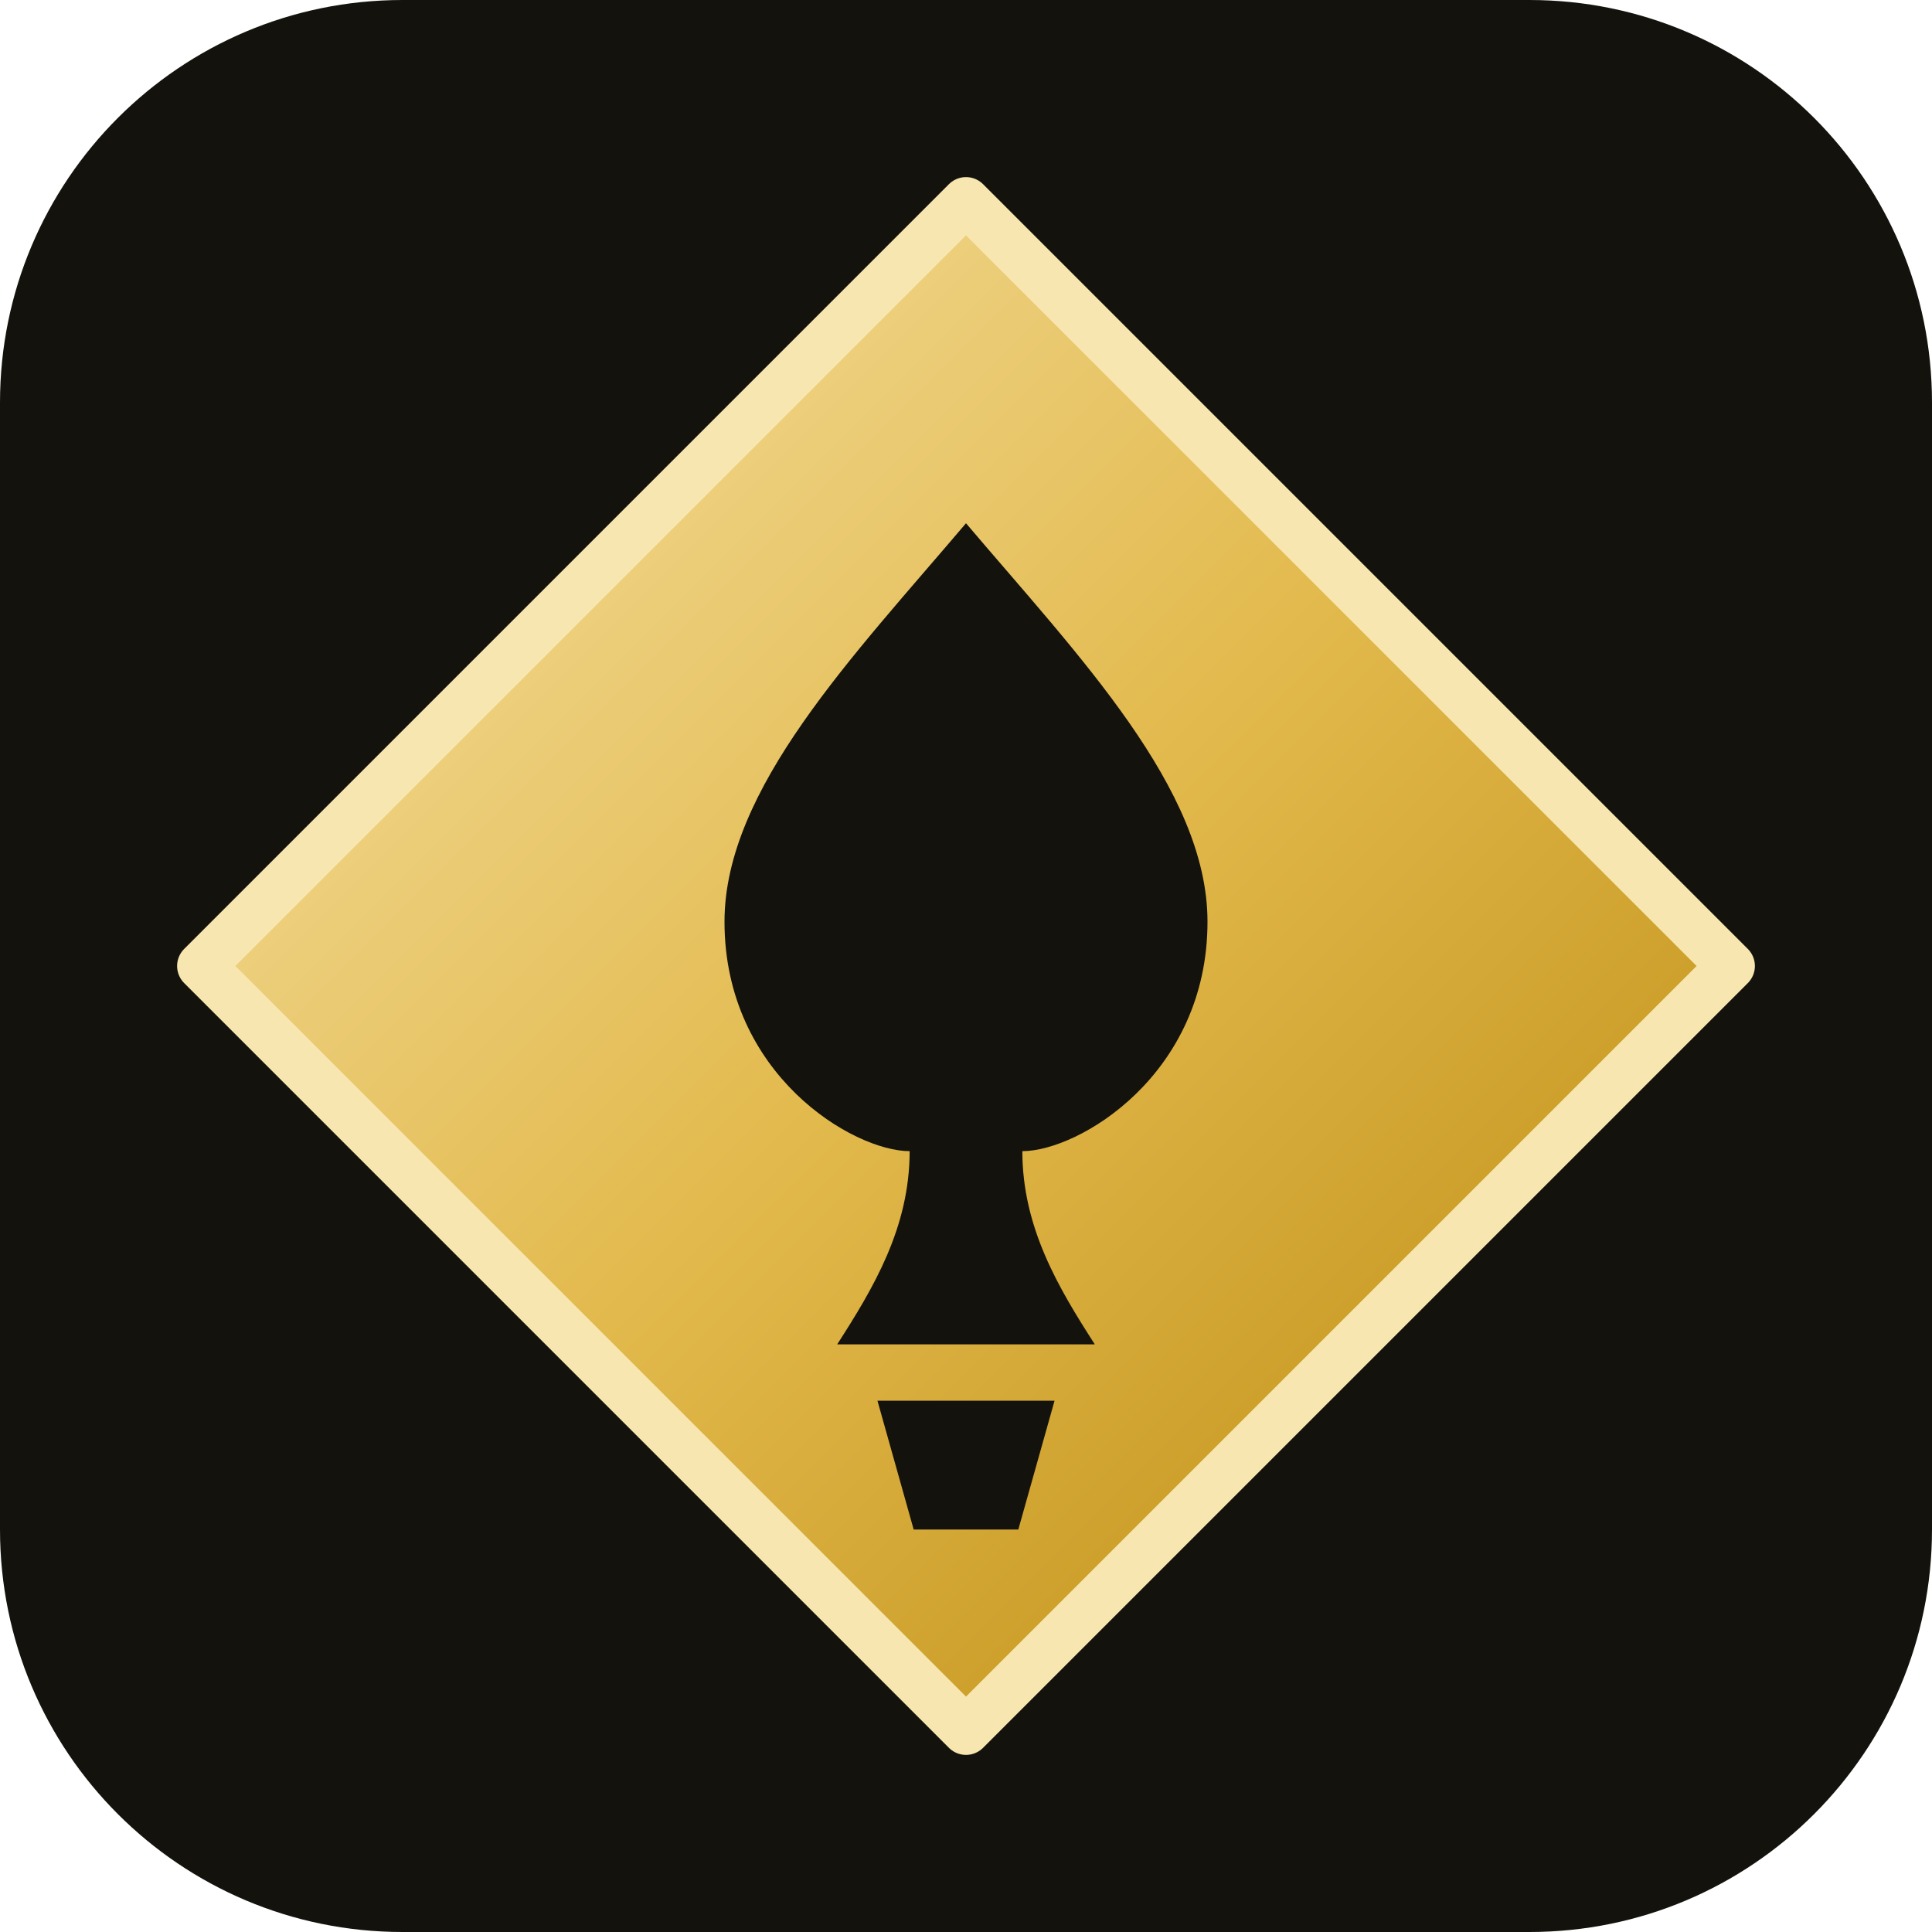
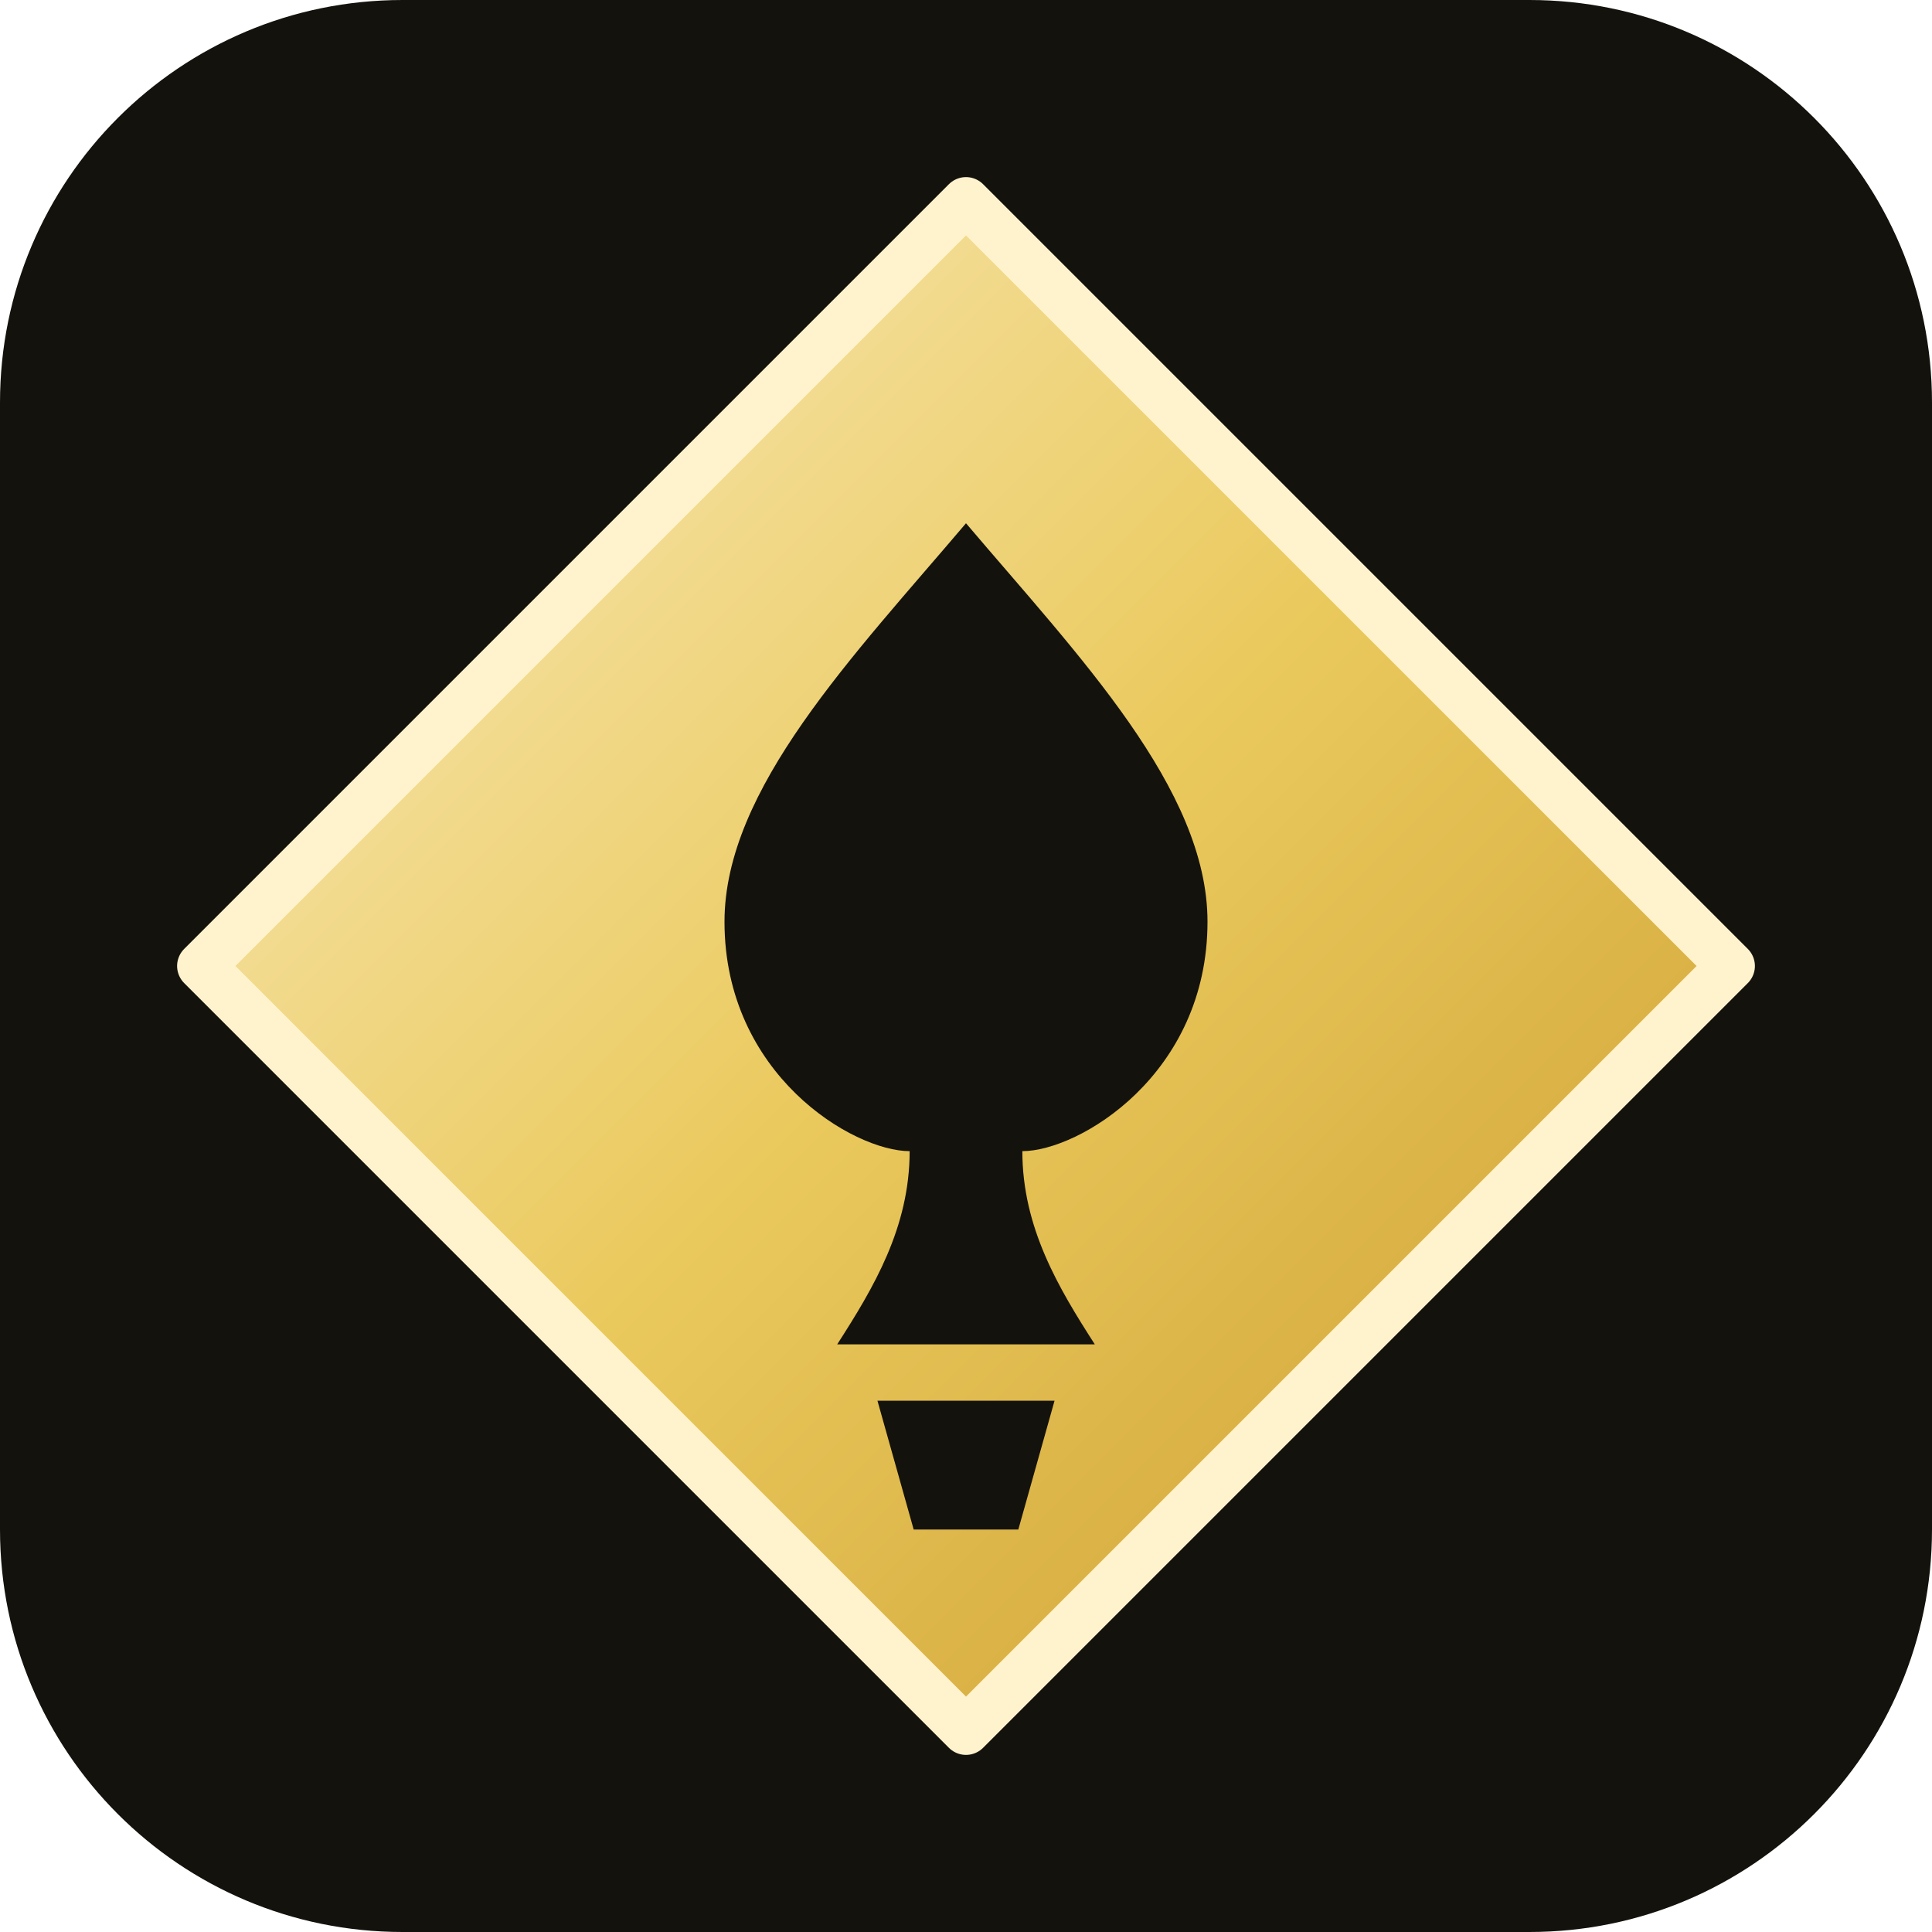
<svg xmlns="http://www.w3.org/2000/svg" viewBox="0 0 48 48">
  <defs>
    <linearGradient id="g" x1="0" y1="0" x2="1" y2="1">
-       <stop offset="0" stop-color="#F7E6B0" />
-       <stop offset="0.5" stop-color="#E2B94C" />
-       <stop offset="1" stop-color="#B8860B" />
+       <stop offset="0" stop-color="#FBEEC7" />
+       <stop offset="0.5" stop-color="#EAC95C" />
+       <stop offset="1" stop-color="#C9992E" />
    </linearGradient>
  </defs>
  <rect width="48" height="48" rx="10" fill="#14120D" />
-   <path d="M24 5 L43 24 L24 43 L5 24 Z" fill="url(#g)" stroke="#F7E6B0" stroke-width="1.2" stroke-linejoin="round" />
+   <path d="M24 5 L43 24 L24 43 L5 24 Z" fill="url(#g)" stroke="#FFF3CE" stroke-width="1.2" stroke-linejoin="round" />
  <path d="M24 13 C21.2 16.3 18 19.6 18 22.9 C18 26.7 21.2 28.6 22.6 28.6 C22.6 30.5 21.7 32 20.8 33.4 L27.2 33.4 C26.3 32 25.4 30.5 25.4 28.6 C26.8 28.6 30 26.7 30 22.9 C30 19.6 26.8 16.3 24 13 Z" fill="#14120D" />
  <path d="M21.8 34.8 L26.2 34.8 L25.3 38 L22.7 38 Z" fill="#14120D" />
</svg>
